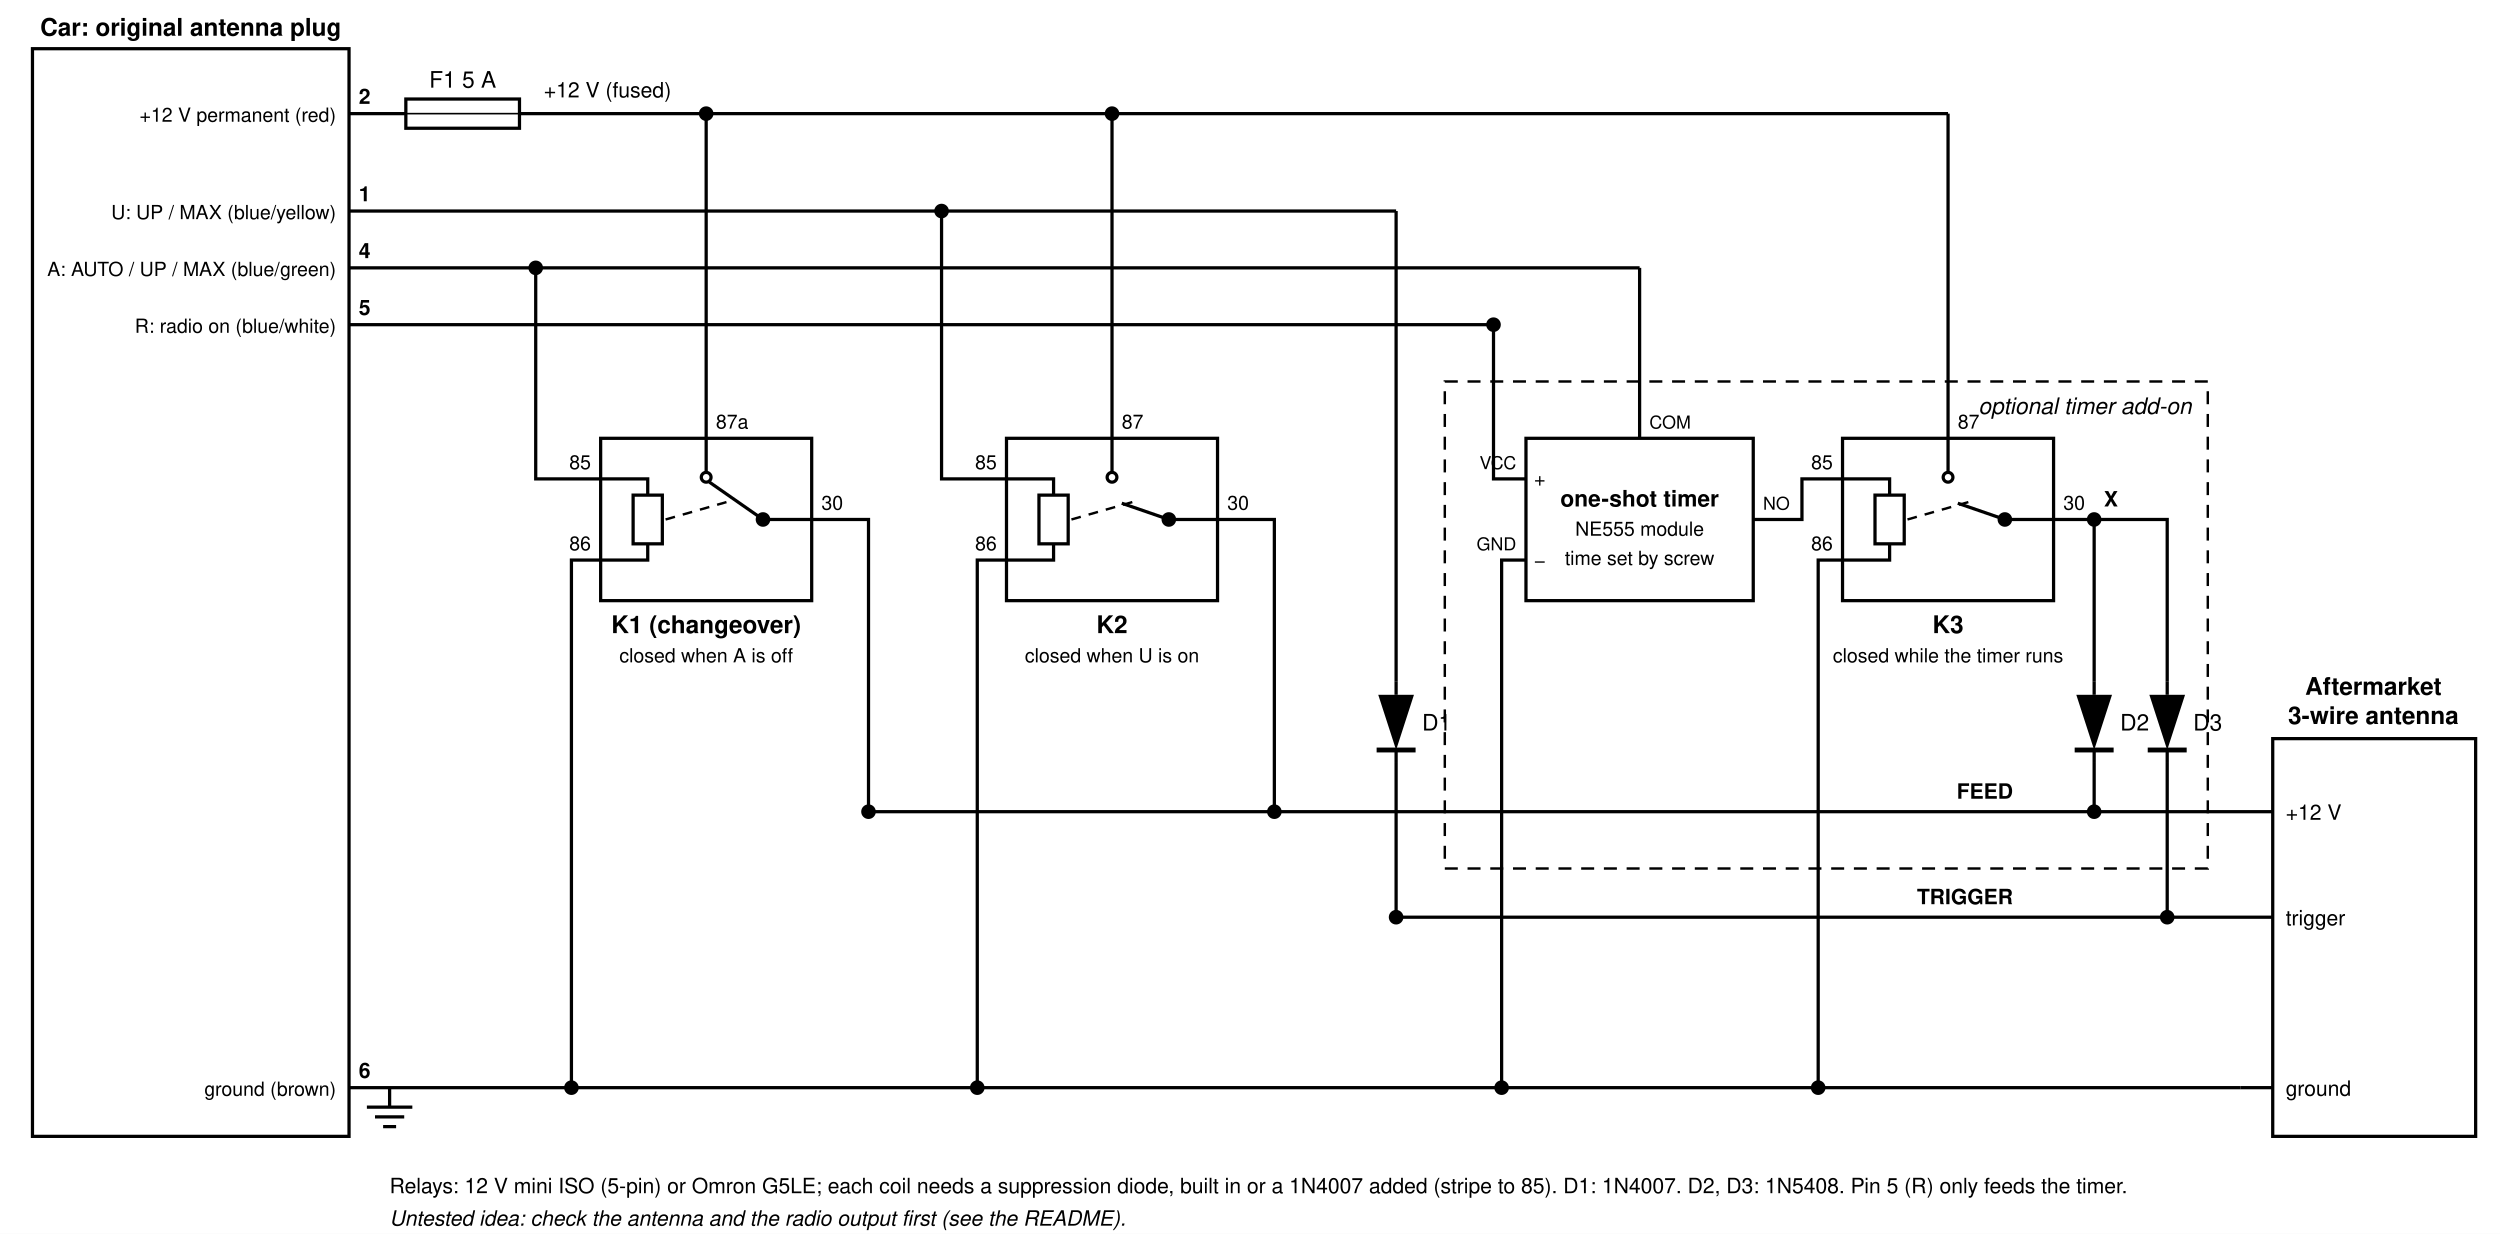
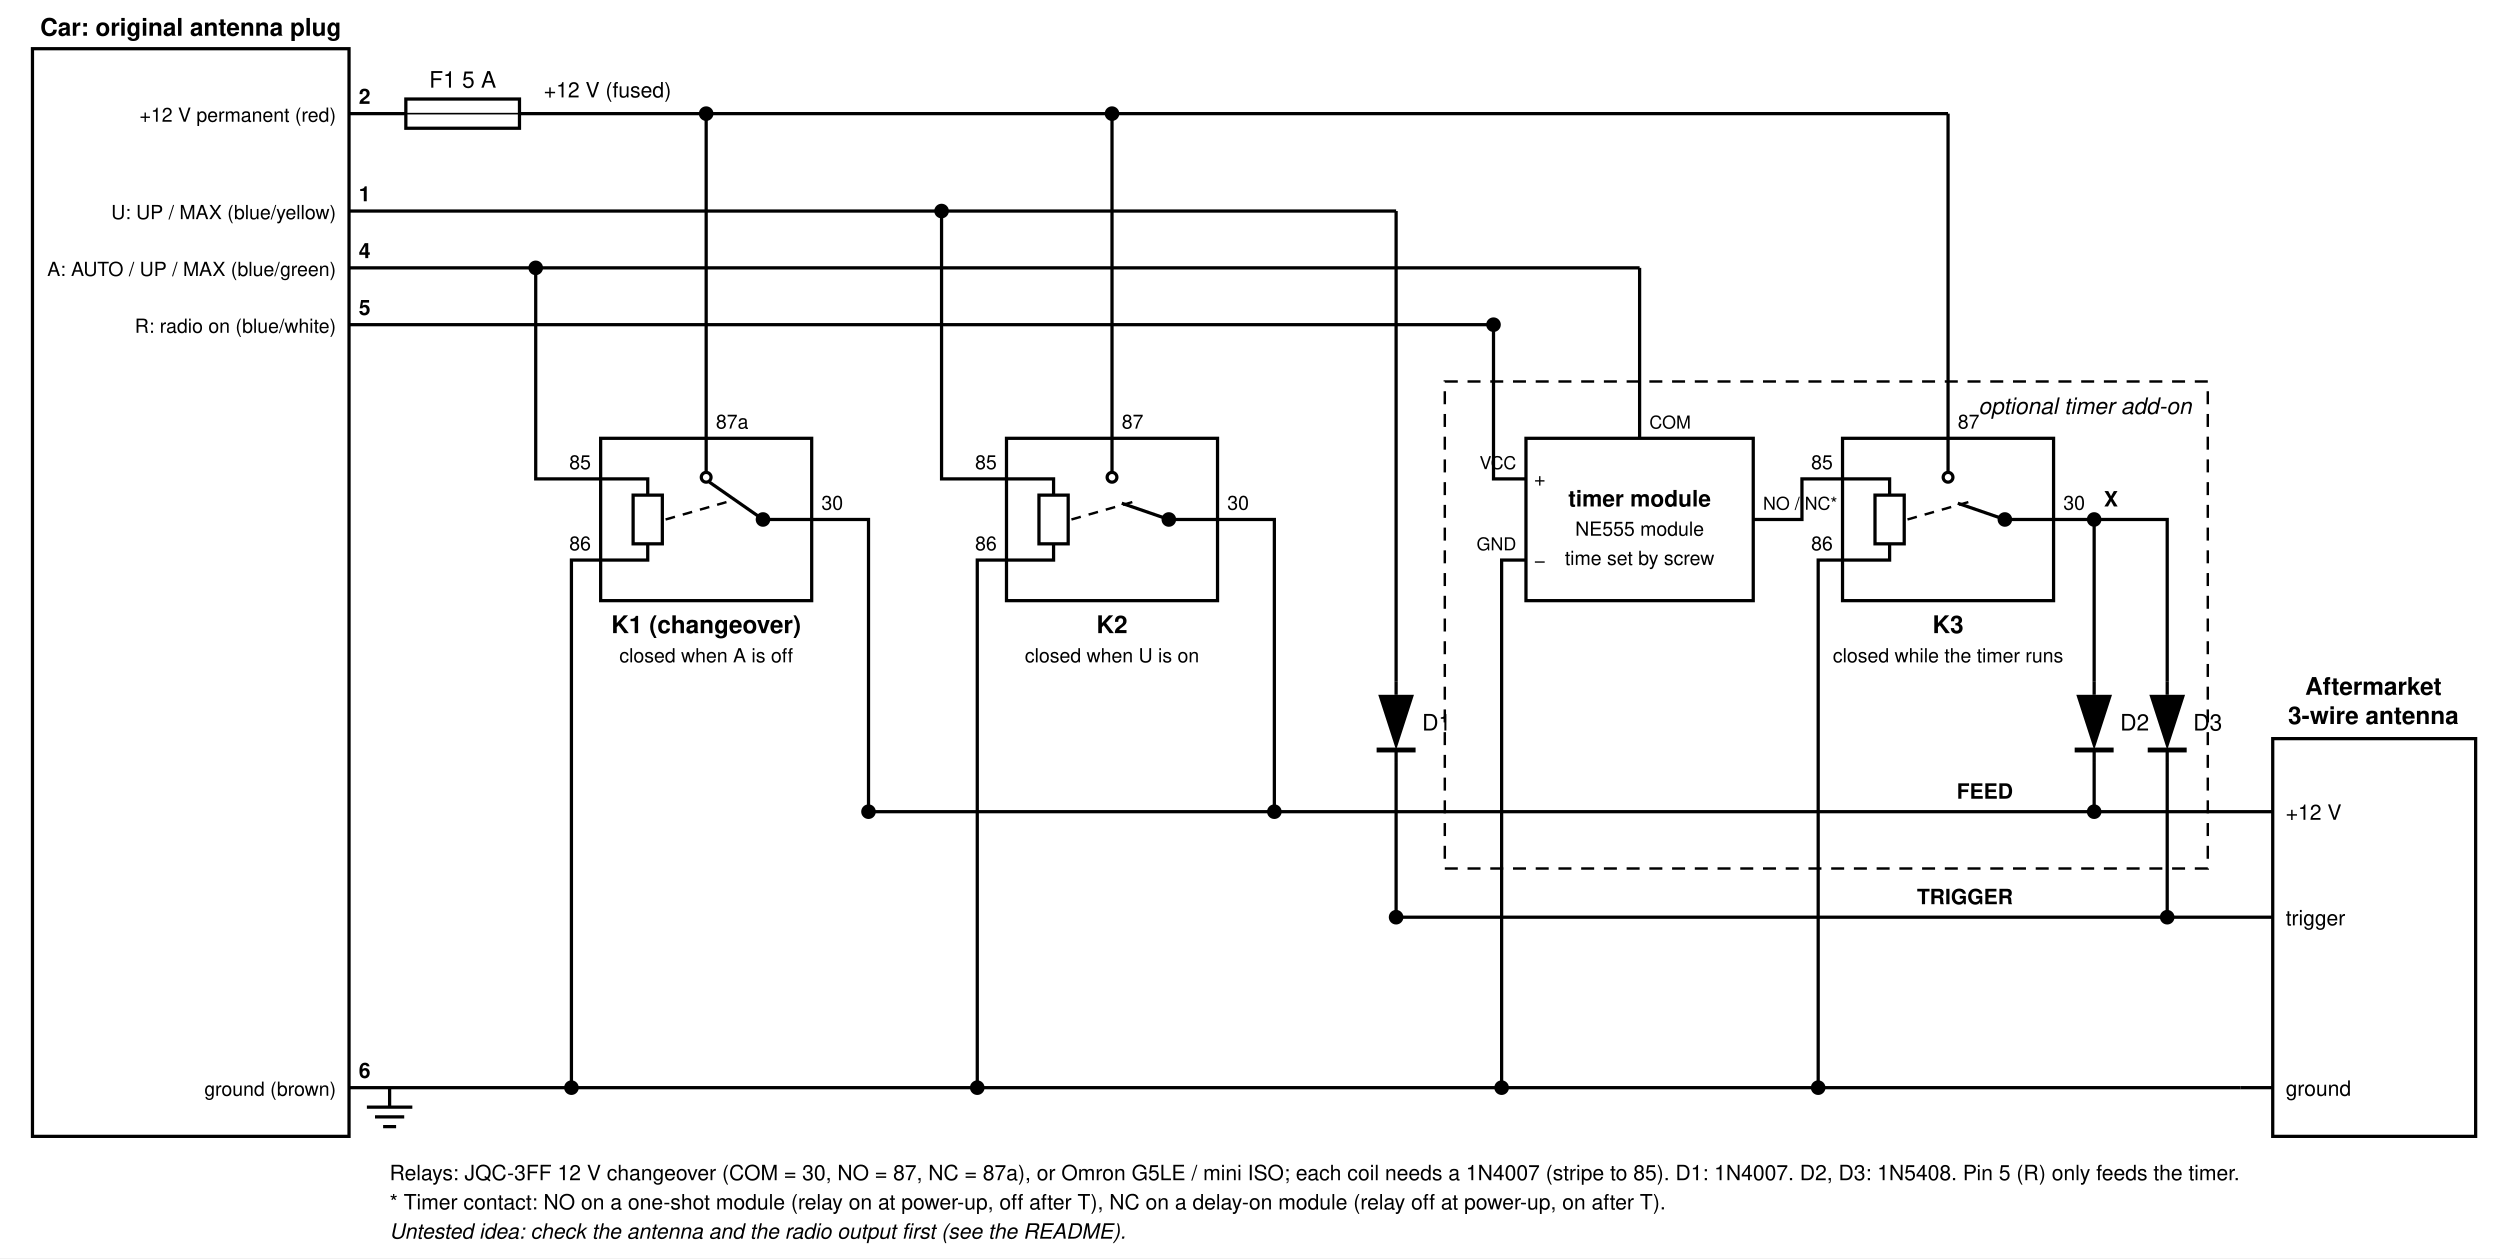
- <svg xmlns="http://www.w3.org/2000/svg" width="1540" height="760" viewBox="0 0 1540 760">
-   <rect x="0" y="0" width="1540" height="760" fill="#fff" />
+ <svg xmlns="http://www.w3.org/2000/svg" width="1540" height="775" viewBox="0 0 1540 775">
+   <rect x="0" y="0" width="1540" height="775" fill="#fff" />
  <rect x="20" y="30" width="195" height="670" fill="none" stroke="#000" stroke-width="2" />
  <text x="117.5" y="22" font-family="Helvetica, Arial, sans-serif" font-size="15" text-anchor="middle" font-weight="bold" font-style="normal" fill="#000">Car: original antenna plug</text>
  <text x="207" y="75" font-family="Helvetica, Arial, sans-serif" font-size="12" text-anchor="end" font-weight="normal" font-style="normal" fill="#000">+12 V permanent (red)</text>
  <text x="221" y="64" font-family="Helvetica, Arial, sans-serif" font-size="13" text-anchor="start" font-weight="bold" font-style="normal" fill="#000">2</text>
  <text x="207" y="135" font-family="Helvetica, Arial, sans-serif" font-size="12" text-anchor="end" font-weight="normal" font-style="normal" fill="#000">U: UP / MAX (blue/yellow)</text>
  <text x="221" y="124" font-family="Helvetica, Arial, sans-serif" font-size="13" text-anchor="start" font-weight="bold" font-style="normal" fill="#000">1</text>
  <text x="207" y="170" font-family="Helvetica, Arial, sans-serif" font-size="12" text-anchor="end" font-weight="normal" font-style="normal" fill="#000">A: AUTO / UP / MAX (blue/green)</text>
  <text x="221" y="159" font-family="Helvetica, Arial, sans-serif" font-size="13" text-anchor="start" font-weight="bold" font-style="normal" fill="#000">4</text>
  <text x="207" y="205" font-family="Helvetica, Arial, sans-serif" font-size="12" text-anchor="end" font-weight="normal" font-style="normal" fill="#000">R: radio on (blue/white)</text>
  <text x="221" y="194" font-family="Helvetica, Arial, sans-serif" font-size="13" text-anchor="start" font-weight="bold" font-style="normal" fill="#000">5</text>
  <text x="207" y="675" font-family="Helvetica, Arial, sans-serif" font-size="12" text-anchor="end" font-weight="normal" font-style="normal" fill="#000">ground (brown)</text>
  <text x="221" y="664" font-family="Helvetica, Arial, sans-serif" font-size="13" text-anchor="start" font-weight="bold" font-style="normal" fill="#000">6</text>
  <rect x="250" y="61" width="70" height="18" fill="#fff" stroke="#000" stroke-width="2" />
  <line x1="250" y1="70" x2="320" y2="70" stroke="#000" stroke-width="1" />
  <text x="285.0" y="54" font-family="Helvetica, Arial, sans-serif" font-size="14" text-anchor="middle" font-weight="normal" font-style="normal" fill="#000">F1  5 A</text>
  <line x1="215" y1="70" x2="250" y2="70" stroke="#000" stroke-width="2" />
  <line x1="320" y1="70" x2="1200" y2="70" stroke="#000" stroke-width="2" />
  <text x="335" y="60" font-family="Helvetica, Arial, sans-serif" font-size="13" text-anchor="start" font-weight="normal" font-style="normal" fill="#000">+12 V (fused)</text>
  <line x1="215" y1="670" x2="1380" y2="670" stroke="#000" stroke-width="2" />
  <line x1="240" y1="670" x2="240" y2="682" stroke="#000" stroke-width="2" />
  <line x1="226" y1="682" x2="254" y2="682" stroke="#000" stroke-width="2" />
  <line x1="231" y1="688" x2="249" y2="688" stroke="#000" stroke-width="2" />
  <line x1="236" y1="694" x2="244" y2="694" stroke="#000" stroke-width="2" />
  <line x1="215" y1="130" x2="860" y2="130" stroke="#000" stroke-width="2" />
  <line x1="215" y1="165" x2="1010" y2="165" stroke="#000" stroke-width="2" />
  <line x1="215" y1="200" x2="920" y2="200" stroke="#000" stroke-width="2" />
  <rect x="370" y="270" width="130" height="100" fill="none" stroke="#000" stroke-width="2" />
  <rect x="390" y="305" width="18" height="30" fill="#fff" stroke="#000" stroke-width="2" />
  <polyline points="370,295 399,295 399,305" fill="none" stroke="#000" stroke-width="2" />
  <polyline points="370,345 399,345 399,335" fill="none" stroke="#000" stroke-width="2" />
  <line x1="500" y1="320" x2="470" y2="320" stroke="#000" stroke-width="2" />
  <circle cx="470" cy="320" r="4.5" fill="#000" />
  <line x1="435" y1="270" x2="435" y2="292" stroke="#000" stroke-width="2" />
  <circle cx="435" cy="294" r="3" fill="#fff" stroke="#000" stroke-width="2" />
  <line x1="470" y1="320" x2="437" y2="297" stroke="#000" stroke-width="2" />
  <line x1="410" y1="320" x2="452" y2="308" stroke="#000" stroke-width="1.5" stroke-dasharray="6 5" />
  <text x="364" y="289" font-family="Helvetica, Arial, sans-serif" font-size="12" text-anchor="end" font-weight="normal" font-style="normal" fill="#000">85</text>
  <text x="364" y="339" font-family="Helvetica, Arial, sans-serif" font-size="12" text-anchor="end" font-weight="normal" font-style="normal" fill="#000">86</text>
  <text x="441" y="264" font-family="Helvetica, Arial, sans-serif" font-size="12" text-anchor="start" font-weight="normal" font-style="normal" fill="#000">87a</text>
  <text x="506" y="314" font-family="Helvetica, Arial, sans-serif" font-size="12" text-anchor="start" font-weight="normal" font-style="normal" fill="#000">30</text>
  <text x="435" y="390" font-family="Helvetica, Arial, sans-serif" font-size="15" text-anchor="middle" font-weight="bold" font-style="normal" fill="#000">K1  (changeover)</text>
  <text x="435" y="408" font-family="Helvetica, Arial, sans-serif" font-size="12" text-anchor="middle" font-weight="normal" font-style="normal" fill="#000">closed when A is off</text>
  <rect x="620" y="270" width="130" height="100" fill="none" stroke="#000" stroke-width="2" />
  <rect x="640" y="305" width="18" height="30" fill="#fff" stroke="#000" stroke-width="2" />
  <polyline points="620,295 649,295 649,305" fill="none" stroke="#000" stroke-width="2" />
  <polyline points="620,345 649,345 649,335" fill="none" stroke="#000" stroke-width="2" />
  <line x1="750" y1="320" x2="720" y2="320" stroke="#000" stroke-width="2" />
  <circle cx="720" cy="320" r="4.5" fill="#000" />
  <line x1="685" y1="270" x2="685" y2="292" stroke="#000" stroke-width="2" />
  <circle cx="685" cy="294" r="3" fill="#fff" stroke="#000" stroke-width="2" />
  <line x1="720" y1="320" x2="691" y2="310" stroke="#000" stroke-width="2" />
  <line x1="660" y1="320" x2="702" y2="308" stroke="#000" stroke-width="1.5" stroke-dasharray="6 5" />
  <text x="614" y="289" font-family="Helvetica, Arial, sans-serif" font-size="12" text-anchor="end" font-weight="normal" font-style="normal" fill="#000">85</text>
  <text x="614" y="339" font-family="Helvetica, Arial, sans-serif" font-size="12" text-anchor="end" font-weight="normal" font-style="normal" fill="#000">86</text>
  <text x="691" y="264" font-family="Helvetica, Arial, sans-serif" font-size="12" text-anchor="start" font-weight="normal" font-style="normal" fill="#000">87</text>
  <text x="756" y="314" font-family="Helvetica, Arial, sans-serif" font-size="12" text-anchor="start" font-weight="normal" font-style="normal" fill="#000">30</text>
  <text x="685" y="390" font-family="Helvetica, Arial, sans-serif" font-size="15" text-anchor="middle" font-weight="bold" font-style="normal" fill="#000">K2</text>
  <text x="685" y="408" font-family="Helvetica, Arial, sans-serif" font-size="12" text-anchor="middle" font-weight="normal" font-style="normal" fill="#000">closed when U is on</text>
  <line x1="435" y1="270" x2="435" y2="70" stroke="#000" stroke-width="2" />
  <circle cx="435" cy="70" r="4.5" fill="#000" />
  <polyline points="370,345 352,345 352,670" fill="none" stroke="#000" stroke-width="2" />
  <circle cx="352" cy="670" r="4.5" fill="#000" />
  <polyline points="500,320 535,320 535,500" fill="none" stroke="#000" stroke-width="2" />
  <circle cx="535" cy="500" r="4.5" fill="#000" />
  <line x1="685" y1="270" x2="685" y2="70" stroke="#000" stroke-width="2" />
  <circle cx="685" cy="70" r="4.5" fill="#000" />
  <polyline points="620,345 602,345 602,670" fill="none" stroke="#000" stroke-width="2" />
  <circle cx="602" cy="670" r="4.5" fill="#000" />
  <polyline points="750,320 785,320 785,500" fill="none" stroke="#000" stroke-width="2" />
  <circle cx="785" cy="500" r="4.5" fill="#000" />
  <polyline points="330,165 330,295 370,295" fill="none" stroke="#000" stroke-width="2" />
  <circle cx="330" cy="165" r="4.5" fill="#000" />
  <polyline points="580,130 580,295 620,295" fill="none" stroke="#000" stroke-width="2" />
  <circle cx="580" cy="130" r="4.5" fill="#000" />
  <line x1="860" y1="130" x2="860" y2="420" stroke="#000" stroke-width="2" />
  <line x1="860" y1="420" x2="860" y2="428" stroke="#000" stroke-width="2" />
  <polygon points="849,428 871,428 860,462" fill="#000" />
  <line x1="848" y1="462" x2="872" y2="462" stroke="#000" stroke-width="3" />
  <line x1="860" y1="462" x2="860" y2="470" stroke="#000" stroke-width="2" />
  <text x="876" y="450.0" font-family="Helvetica, Arial, sans-serif" font-size="14" text-anchor="start" font-weight="normal" font-style="normal" fill="#000">D1</text>
  <line x1="860" y1="470" x2="860" y2="565" stroke="#000" stroke-width="2" />
  <circle cx="860" cy="565" r="4.5" fill="#000" />
  <rect x="890" y="235" width="470" height="300" fill="none" stroke="#000" stroke-width="1.5" stroke-dasharray="8 6" />
  <text x="1350" y="255" font-family="Helvetica, Arial, sans-serif" font-size="14" text-anchor="end" font-weight="normal" font-style="italic" fill="#000">optional timer add-on</text>
  <rect x="940" y="270" width="140" height="100" fill="none" stroke="#000" stroke-width="2" />
-   <text x="1010.0" y="312" font-family="Helvetica, Arial, sans-serif" font-size="14" text-anchor="middle" font-weight="bold" font-style="normal" fill="#000">one-shot timer</text>
+   <text x="1010.0" y="312" font-family="Helvetica, Arial, sans-serif" font-size="14" text-anchor="middle" font-weight="bold" font-style="normal" fill="#000">timer module</text>
  <text x="1010.0" y="330" font-family="Helvetica, Arial, sans-serif" font-size="12" text-anchor="middle" font-weight="normal" font-style="normal" fill="#000">NE555 module</text>
  <text x="1010.0" y="348" font-family="Helvetica, Arial, sans-serif" font-size="12" text-anchor="middle" font-weight="normal" font-style="normal" fill="#000">time set by screw</text>
  <text x="945" y="299" font-family="Helvetica, Arial, sans-serif" font-size="12" text-anchor="start" font-weight="normal" font-style="normal" fill="#000">+</text>
  <text x="945" y="349" font-family="Helvetica, Arial, sans-serif" font-size="12" text-anchor="start" font-weight="normal" font-style="normal" fill="#000">−</text>
  <text x="934" y="289" font-family="Helvetica, Arial, sans-serif" font-size="11" text-anchor="end" font-weight="normal" font-style="normal" fill="#000">VCC</text>
  <text x="934" y="339" font-family="Helvetica, Arial, sans-serif" font-size="11" text-anchor="end" font-weight="normal" font-style="normal" fill="#000">GND</text>
  <text x="1016" y="264" font-family="Helvetica, Arial, sans-serif" font-size="11" text-anchor="start" font-weight="normal" font-style="normal" fill="#000">COM</text>
-   <text x="1086" y="314" font-family="Helvetica, Arial, sans-serif" font-size="11" text-anchor="start" font-weight="normal" font-style="normal" fill="#000">NO</text>
+   <text x="1086" y="314" font-family="Helvetica, Arial, sans-serif" font-size="11" text-anchor="start" font-weight="normal" font-style="normal" fill="#000">NO / NC*</text>
  <polyline points="920,200 920,295 940,295" fill="none" stroke="#000" stroke-width="2" />
  <circle cx="920" cy="200" r="4.5" fill="#000" />
  <polyline points="940,345 925,345 925,670" fill="none" stroke="#000" stroke-width="2" />
  <circle cx="925" cy="670" r="4.5" fill="#000" />
  <line x1="1010" y1="165" x2="1010" y2="270" stroke="#000" stroke-width="2" />
  <rect x="1135" y="270" width="130" height="100" fill="none" stroke="#000" stroke-width="2" />
  <rect x="1155" y="305" width="18" height="30" fill="#fff" stroke="#000" stroke-width="2" />
  <polyline points="1135,295 1164,295 1164,305" fill="none" stroke="#000" stroke-width="2" />
  <polyline points="1135,345 1164,345 1164,335" fill="none" stroke="#000" stroke-width="2" />
  <line x1="1265" y1="320" x2="1235" y2="320" stroke="#000" stroke-width="2" />
  <circle cx="1235" cy="320" r="4.5" fill="#000" />
  <line x1="1200" y1="270" x2="1200" y2="292" stroke="#000" stroke-width="2" />
  <circle cx="1200" cy="294" r="3" fill="#fff" stroke="#000" stroke-width="2" />
  <line x1="1235" y1="320" x2="1206" y2="310" stroke="#000" stroke-width="2" />
  <line x1="1175" y1="320" x2="1217" y2="308" stroke="#000" stroke-width="1.5" stroke-dasharray="6 5" />
  <text x="1129" y="289" font-family="Helvetica, Arial, sans-serif" font-size="12" text-anchor="end" font-weight="normal" font-style="normal" fill="#000">85</text>
  <text x="1129" y="339" font-family="Helvetica, Arial, sans-serif" font-size="12" text-anchor="end" font-weight="normal" font-style="normal" fill="#000">86</text>
  <text x="1206" y="264" font-family="Helvetica, Arial, sans-serif" font-size="12" text-anchor="start" font-weight="normal" font-style="normal" fill="#000">87</text>
  <text x="1271" y="314" font-family="Helvetica, Arial, sans-serif" font-size="12" text-anchor="start" font-weight="normal" font-style="normal" fill="#000">30</text>
  <text x="1200" y="390" font-family="Helvetica, Arial, sans-serif" font-size="15" text-anchor="middle" font-weight="bold" font-style="normal" fill="#000">K3</text>
  <text x="1200" y="408" font-family="Helvetica, Arial, sans-serif" font-size="12" text-anchor="middle" font-weight="normal" font-style="normal" fill="#000">closed while the timer runs</text>
  <polyline points="1080,320 1110,320 1110,295 1135,295" fill="none" stroke="#000" stroke-width="2" />
  <line x1="1200" y1="270" x2="1200" y2="70" stroke="#000" stroke-width="2" />
  <polyline points="1135,345 1120,345 1120,670" fill="none" stroke="#000" stroke-width="2" />
  <circle cx="1120" cy="670" r="4.5" fill="#000" />
  <line x1="1265" y1="320" x2="1290" y2="320" stroke="#000" stroke-width="2" />
  <circle cx="1290" cy="320" r="4.5" fill="#000" />
  <text x="1296" y="312" font-family="Helvetica, Arial, sans-serif" font-size="13" text-anchor="start" font-weight="bold" font-style="normal" fill="#000">X</text>
  <line x1="1290" y1="320" x2="1290" y2="420" stroke="#000" stroke-width="2" />
  <line x1="1290" y1="420" x2="1290" y2="428" stroke="#000" stroke-width="2" />
  <polygon points="1279,428 1301,428 1290,462" fill="#000" />
  <line x1="1278" y1="462" x2="1302" y2="462" stroke="#000" stroke-width="3" />
  <line x1="1290" y1="462" x2="1290" y2="470" stroke="#000" stroke-width="2" />
  <text x="1306" y="450.0" font-family="Helvetica, Arial, sans-serif" font-size="14" text-anchor="start" font-weight="normal" font-style="normal" fill="#000">D2</text>
  <line x1="1290" y1="470" x2="1290" y2="500" stroke="#000" stroke-width="2" />
  <circle cx="1290" cy="500" r="4.5" fill="#000" />
  <polyline points="1290,320 1335,320 1335,420" fill="none" stroke="#000" stroke-width="2" />
  <line x1="1335" y1="420" x2="1335" y2="428" stroke="#000" stroke-width="2" />
  <polygon points="1324,428 1346,428 1335,462" fill="#000" />
  <line x1="1323" y1="462" x2="1347" y2="462" stroke="#000" stroke-width="3" />
  <line x1="1335" y1="462" x2="1335" y2="470" stroke="#000" stroke-width="2" />
  <text x="1351" y="450.0" font-family="Helvetica, Arial, sans-serif" font-size="14" text-anchor="start" font-weight="normal" font-style="normal" fill="#000">D3</text>
  <line x1="1335" y1="470" x2="1335" y2="565" stroke="#000" stroke-width="2" />
  <circle cx="1335" cy="565" r="4.5" fill="#000" />
  <line x1="535" y1="500" x2="1400" y2="500" stroke="#000" stroke-width="2" />
  <line x1="860" y1="565" x2="1400" y2="565" stroke="#000" stroke-width="2" />
  <text x="1240" y="492" font-family="Helvetica, Arial, sans-serif" font-size="13" text-anchor="end" font-weight="bold" font-style="normal" fill="#000">FEED</text>
  <text x="1240" y="557" font-family="Helvetica, Arial, sans-serif" font-size="13" text-anchor="end" font-weight="bold" font-style="normal" fill="#000">TRIGGER</text>
  <rect x="1400" y="455" width="125" height="245" fill="none" stroke="#000" stroke-width="2" />
  <text x="1462" y="428" font-family="Helvetica, Arial, sans-serif" font-size="15" text-anchor="middle" font-weight="bold" font-style="normal" fill="#000">Aftermarket</text>
  <text x="1462" y="446" font-family="Helvetica, Arial, sans-serif" font-size="15" text-anchor="middle" font-weight="bold" font-style="normal" fill="#000">3-wire antenna</text>
  <text x="1408" y="505" font-family="Helvetica, Arial, sans-serif" font-size="13" text-anchor="start" font-weight="normal" font-style="normal" fill="#000">+12 V</text>
  <text x="1408" y="570" font-family="Helvetica, Arial, sans-serif" font-size="13" text-anchor="start" font-weight="normal" font-style="normal" fill="#000">trigger</text>
  <text x="1408" y="675" font-family="Helvetica, Arial, sans-serif" font-size="13" text-anchor="start" font-weight="normal" font-style="normal" fill="#000">ground</text>
  <line x1="1380" y1="670" x2="1400" y2="670" stroke="#000" stroke-width="2" />
-   <text x="240" y="735" font-family="Helvetica, Arial, sans-serif" font-size="13" text-anchor="start" font-weight="normal" font-style="normal" fill="#000">Relays: 12 V mini ISO (5-pin) or Omron G5LE; each coil needs a suppression diode, built in or a 1N4007 added (stripe to 85). D1: 1N4007. D2, D3: 1N5408. Pin 5 (R) only feeds the timer.</text>
-   <text x="240" y="755" font-family="Helvetica, Arial, sans-serif" font-size="13" text-anchor="start" font-weight="normal" font-style="italic" fill="#000">Untested idea: check the antenna and the radio output first (see the README).</text>
+   <text x="240" y="727" font-family="Helvetica, Arial, sans-serif" font-size="13" text-anchor="start" font-weight="normal" font-style="normal" fill="#000">Relays: JQC-3FF 12 V changeover (COM = 30, NO = 87, NC = 87a), or Omron G5LE / mini ISO; each coil needs a 1N4007 (stripe to 85). D1: 1N4007. D2, D3: 1N5408. Pin 5 (R) only feeds the timer.</text>
+   <text x="240" y="745" font-family="Helvetica, Arial, sans-serif" font-size="13" text-anchor="start" font-weight="normal" font-style="normal" fill="#000">* Timer contact: NO on a one-shot module (relay on at power-up, off after T), NC on a delay-on module (relay off at power-up, on after T).</text>
+   <text x="240" y="763" font-family="Helvetica, Arial, sans-serif" font-size="13" text-anchor="start" font-weight="normal" font-style="italic" fill="#000">Untested idea: check the antenna and the radio output first (see the README).</text>
</svg>
